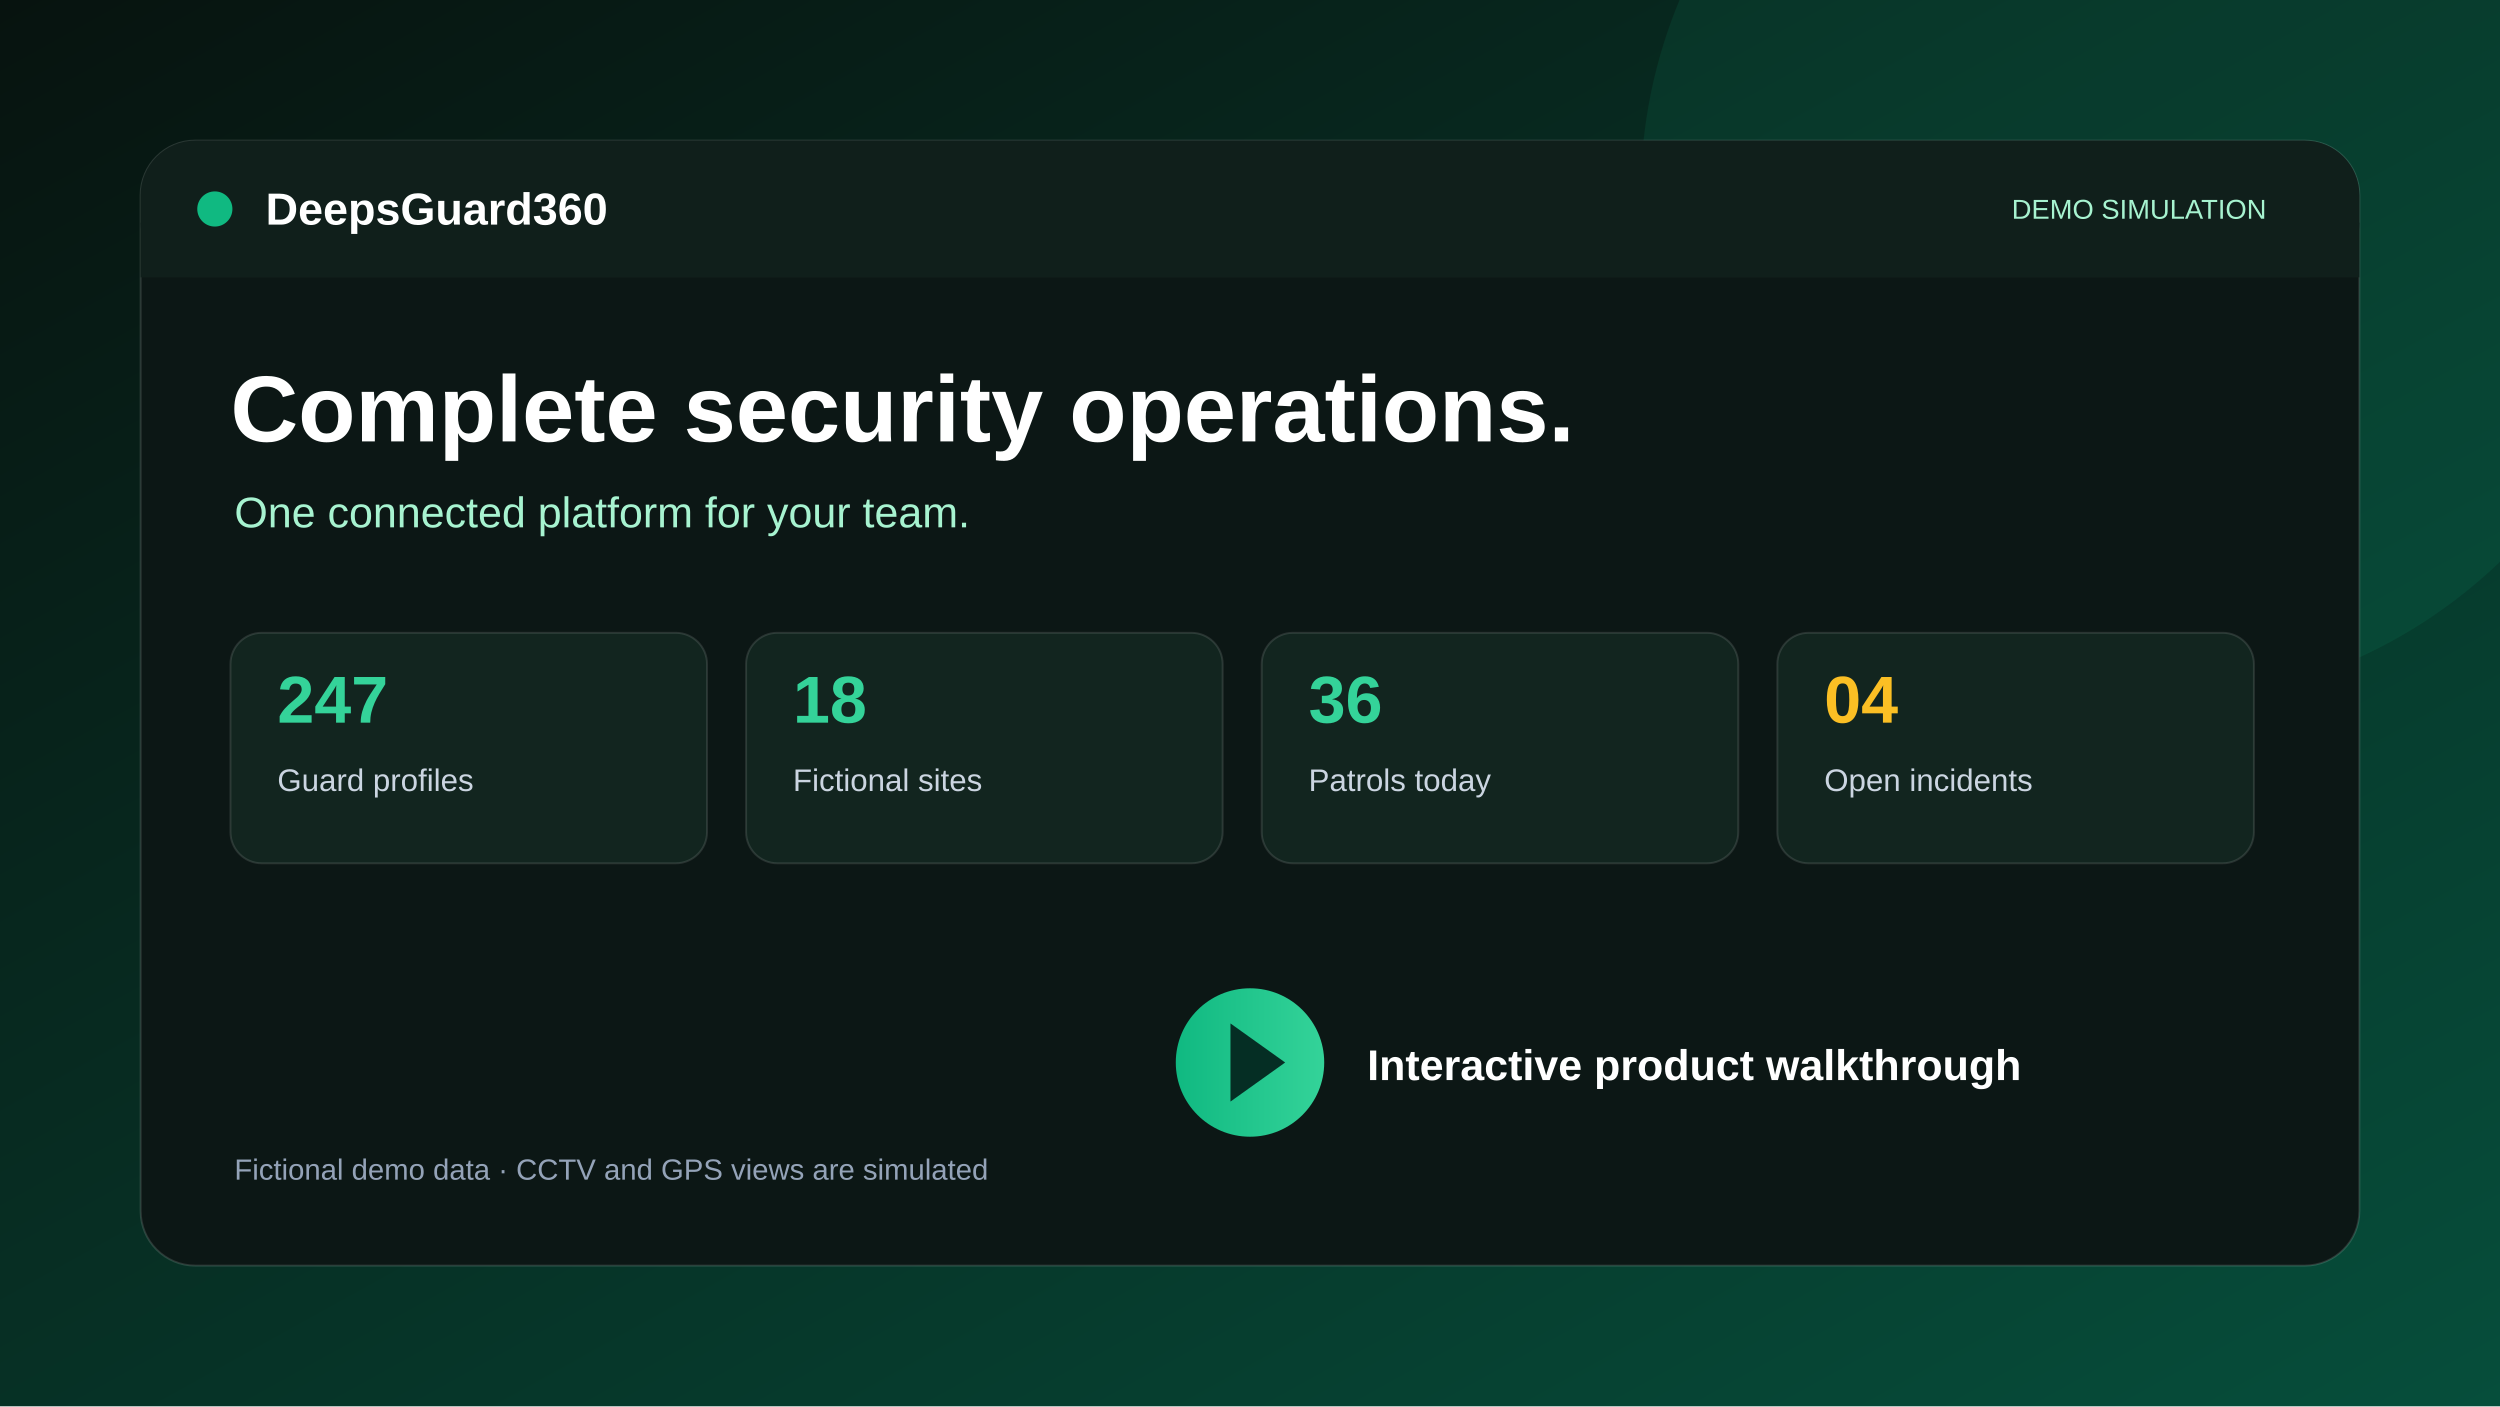
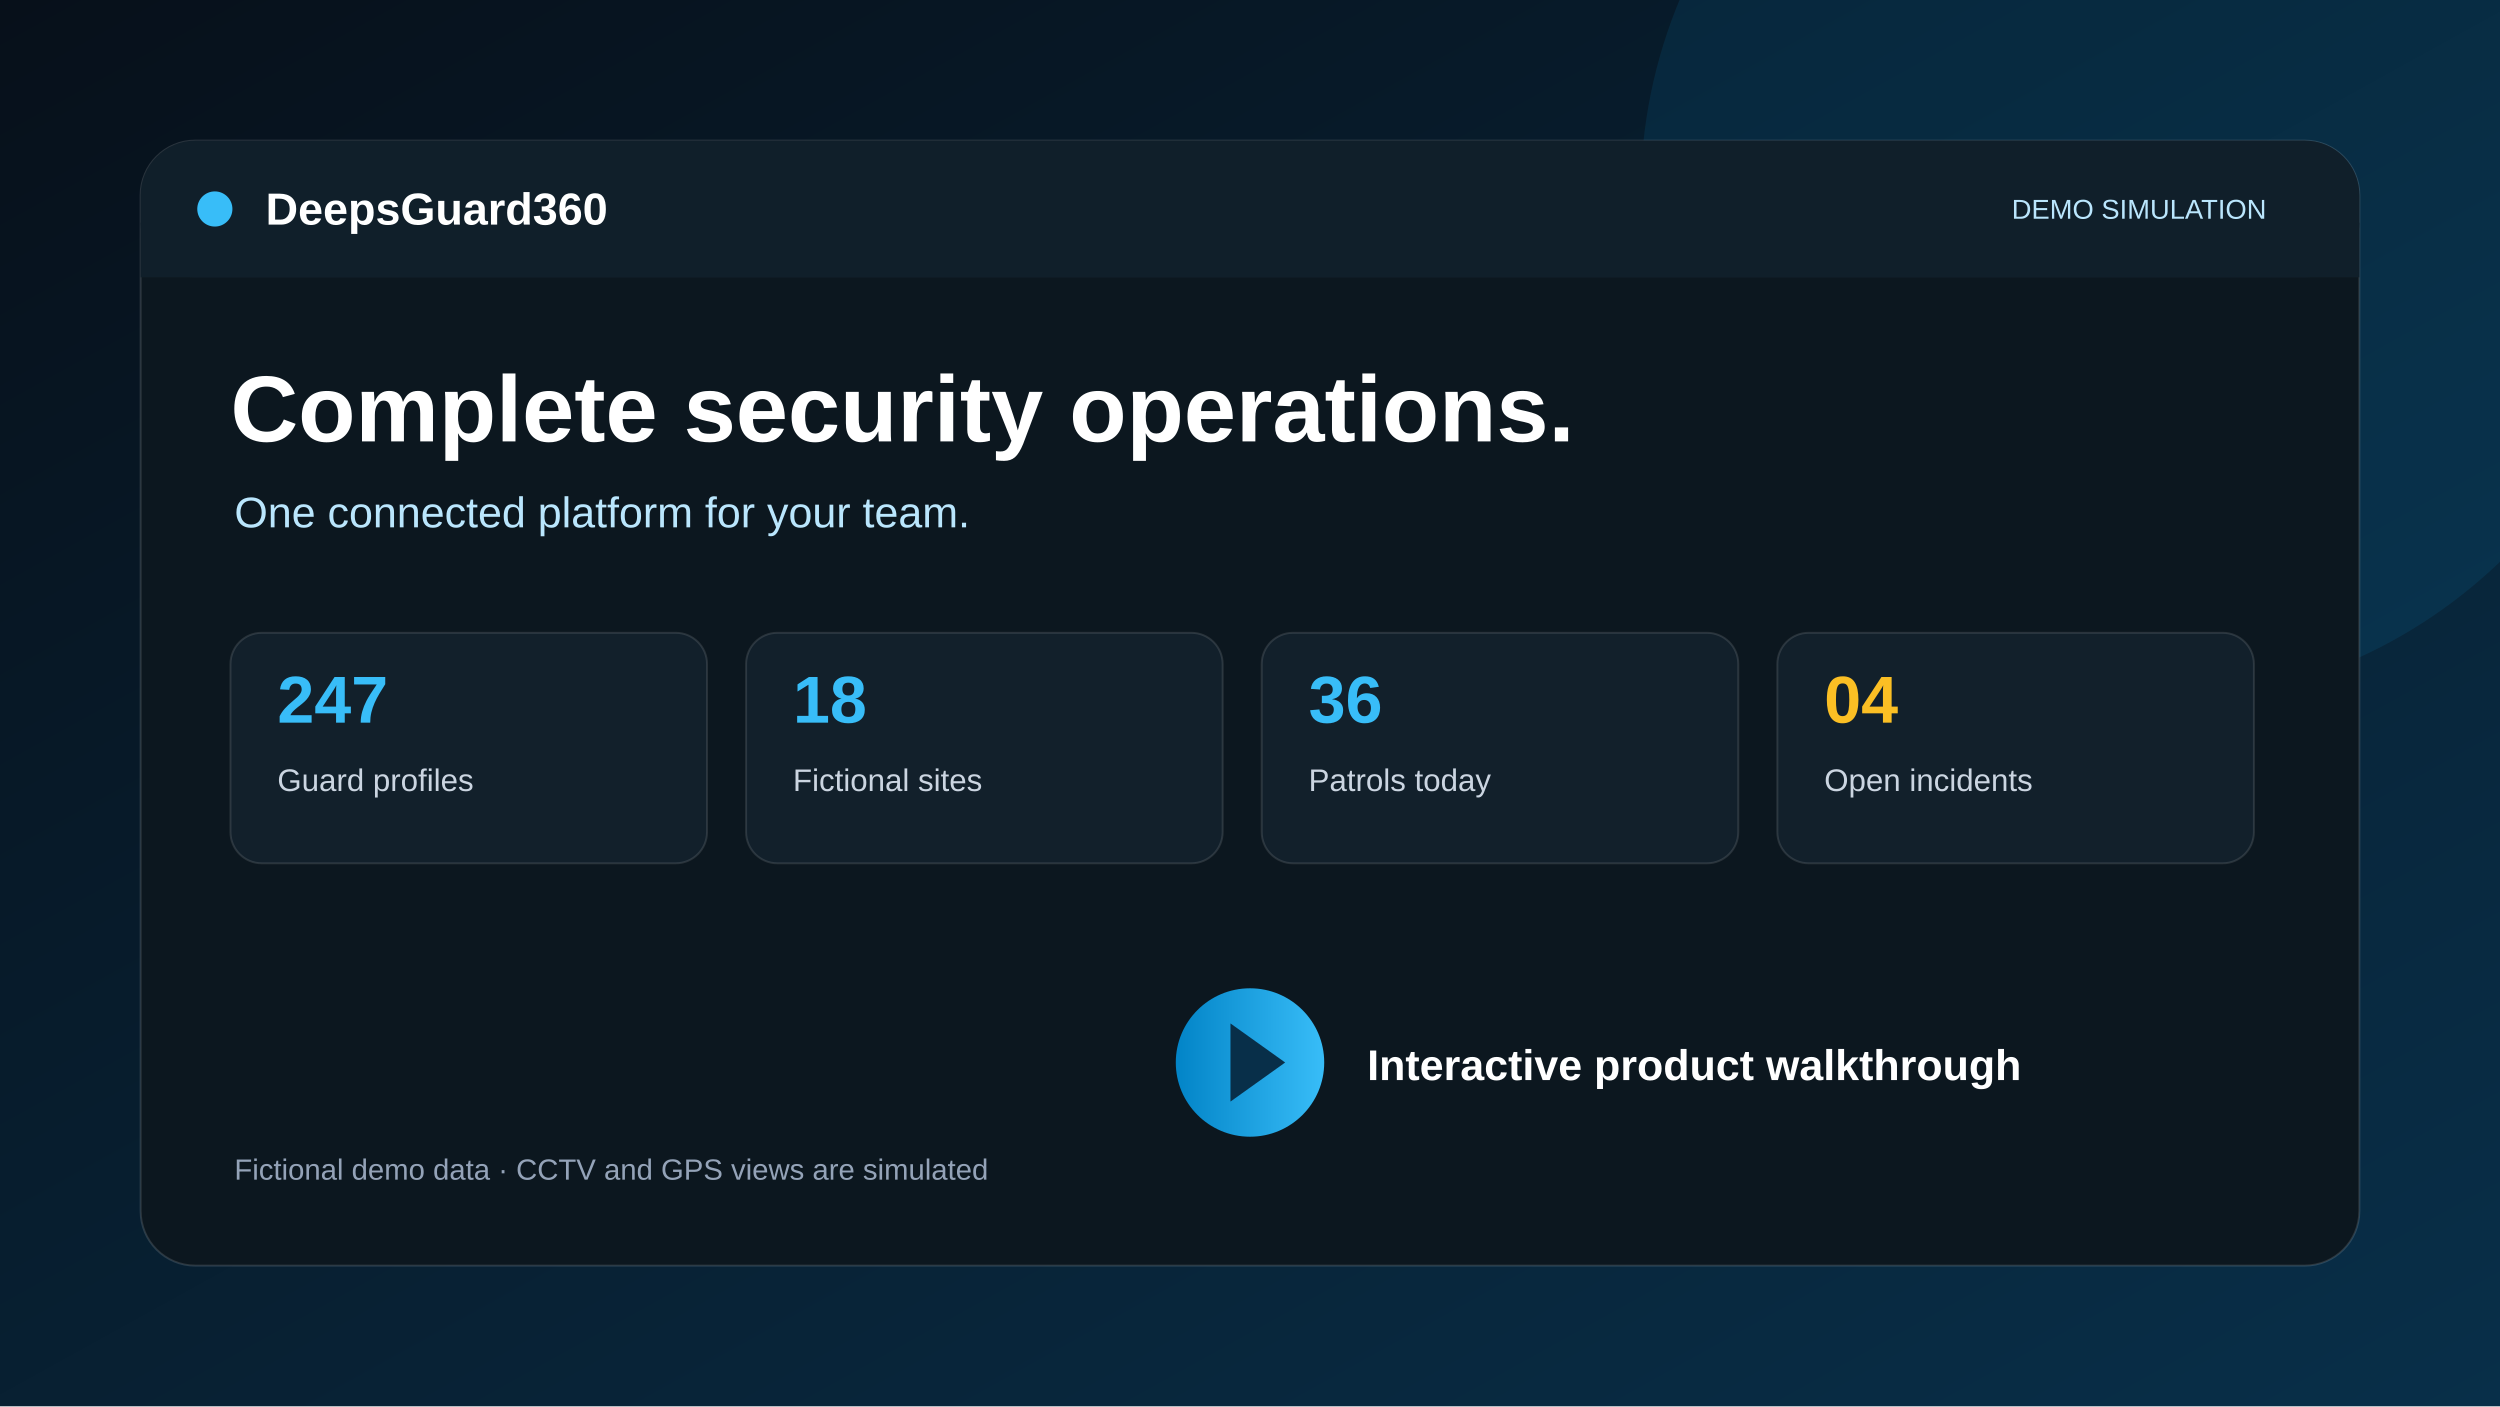
<svg xmlns="http://www.w3.org/2000/svg" viewBox="0 0 1280 720" role="img" aria-labelledby="title desc">
  <defs>
    <linearGradient id="bg" x1="0" y1="0" x2="1" y2="1">
-       <stop stop-color="#07130f" />
-       <stop offset="1" stop-color="#064e3b" />
+       <stop stop-color="#07101a" />
+       <stop offset="1" stop-color="#082f49" />
    </linearGradient>
    <linearGradient id="accent">
-       <stop stop-color="#10b981" />
-       <stop offset="1" stop-color="#34d399" />
+       <stop stop-color="#0284c7" />
+       <stop offset="1" stop-color="#38bdf8" />
    </linearGradient>
  </defs>
  <rect width="1280" height="720" fill="url(#bg)" />
-   <circle cx="1100" cy="100" r="260" fill="#10b981" opacity=".1" />
-   <rect x="72" y="72" width="1136" height="576" rx="28" fill="#0c1715" stroke="#ffffff" stroke-opacity=".14" />
-   <rect x="72" y="72" width="1136" height="70" rx="28" fill="#101f1b" />
-   <path d="M72 114h1136v28H72z" fill="#101f1b" />
-   <circle cx="110" cy="107" r="9" fill="#10b981" />
+   <circle cx="1100" cy="100" r="260" fill="#0ea5e9" opacity=".1" />
+   <rect x="72" y="72" width="1136" height="576" rx="28" fill="#0c171f" stroke="#ffffff" stroke-opacity=".14" />
+   <rect x="72" y="72" width="1136" height="70" rx="28" fill="#101f2a" />
+   <path d="M72 114h1136v28H72z" fill="#101f2a" />
+   <circle cx="110" cy="107" r="9" fill="#38bdf8" />
  <text x="136" y="115" fill="#fff" font-family="Arial,sans-serif" font-size="23" font-weight="700">DeepsGuard360</text>
-   <text x="1030" y="112" fill="#a7f3d0" font-family="Arial,sans-serif" font-size="14">DEMO SIMULATION</text>
+   <text x="1030" y="112" fill="#bae6fd" font-family="Arial,sans-serif" font-size="14">DEMO SIMULATION</text>
  <text x="118" y="226" fill="#fff" font-family="Arial,sans-serif" font-size="48" font-weight="700">Complete security operations.</text>
-   <text x="120" y="270" fill="#a7f3d0" font-family="Arial,sans-serif" font-size="22">One connected platform for your team.</text>
+   <text x="120" y="270" fill="#bae6fd" font-family="Arial,sans-serif" font-size="22">One connected platform for your team.</text>
  <g font-family="Arial,sans-serif">
-     <rect x="118" y="324" width="244" height="118" rx="16" fill="#12251f" stroke="#ffffff" stroke-opacity=".12" />
-     <text x="142" y="370" fill="#34d399" font-size="34" font-weight="700">247</text>
+     <rect x="118" y="324" width="244" height="118" rx="16" fill="#12202b" stroke="#ffffff" stroke-opacity=".12" />
+     <text x="142" y="370" fill="#38bdf8" font-size="34" font-weight="700">247</text>
    <text x="142" y="405" fill="#cbd5e1" font-size="16">Guard profiles</text>
-     <rect x="382" y="324" width="244" height="118" rx="16" fill="#12251f" stroke="#ffffff" stroke-opacity=".12" />
-     <text x="406" y="370" fill="#34d399" font-size="34" font-weight="700">18</text>
+     <rect x="382" y="324" width="244" height="118" rx="16" fill="#12202b" stroke="#ffffff" stroke-opacity=".12" />
+     <text x="406" y="370" fill="#38bdf8" font-size="34" font-weight="700">18</text>
    <text x="406" y="405" fill="#cbd5e1" font-size="16">Fictional sites</text>
-     <rect x="646" y="324" width="244" height="118" rx="16" fill="#12251f" stroke="#ffffff" stroke-opacity=".12" />
-     <text x="670" y="370" fill="#34d399" font-size="34" font-weight="700">36</text>
+     <rect x="646" y="324" width="244" height="118" rx="16" fill="#12202b" stroke="#ffffff" stroke-opacity=".12" />
+     <text x="670" y="370" fill="#38bdf8" font-size="34" font-weight="700">36</text>
    <text x="670" y="405" fill="#cbd5e1" font-size="16">Patrols today</text>
-     <rect x="910" y="324" width="244" height="118" rx="16" fill="#12251f" stroke="#ffffff" stroke-opacity=".12" />
+     <rect x="910" y="324" width="244" height="118" rx="16" fill="#12202b" stroke="#ffffff" stroke-opacity=".12" />
    <text x="934" y="370" fill="#fbbf24" font-size="34" font-weight="700">04</text>
    <text x="934" y="405" fill="#cbd5e1" font-size="16">Open incidents</text>
  </g>
  <circle cx="640" cy="544" r="38" fill="url(#accent)" />
-   <path d="m630 524 28 20-28 20z" fill="#052e24" />
+   <path d="m630 524 28 20-28 20z" fill="#082f49" />
  <text x="700" y="553" fill="#fff" font-family="Arial,sans-serif" font-size="22" font-weight="700">Interactive product walkthrough</text>
  <text x="120" y="604" fill="#94a3b8" font-family="Arial,sans-serif" font-size="15">Fictional demo data · CCTV and GPS views are simulated</text>
</svg>
